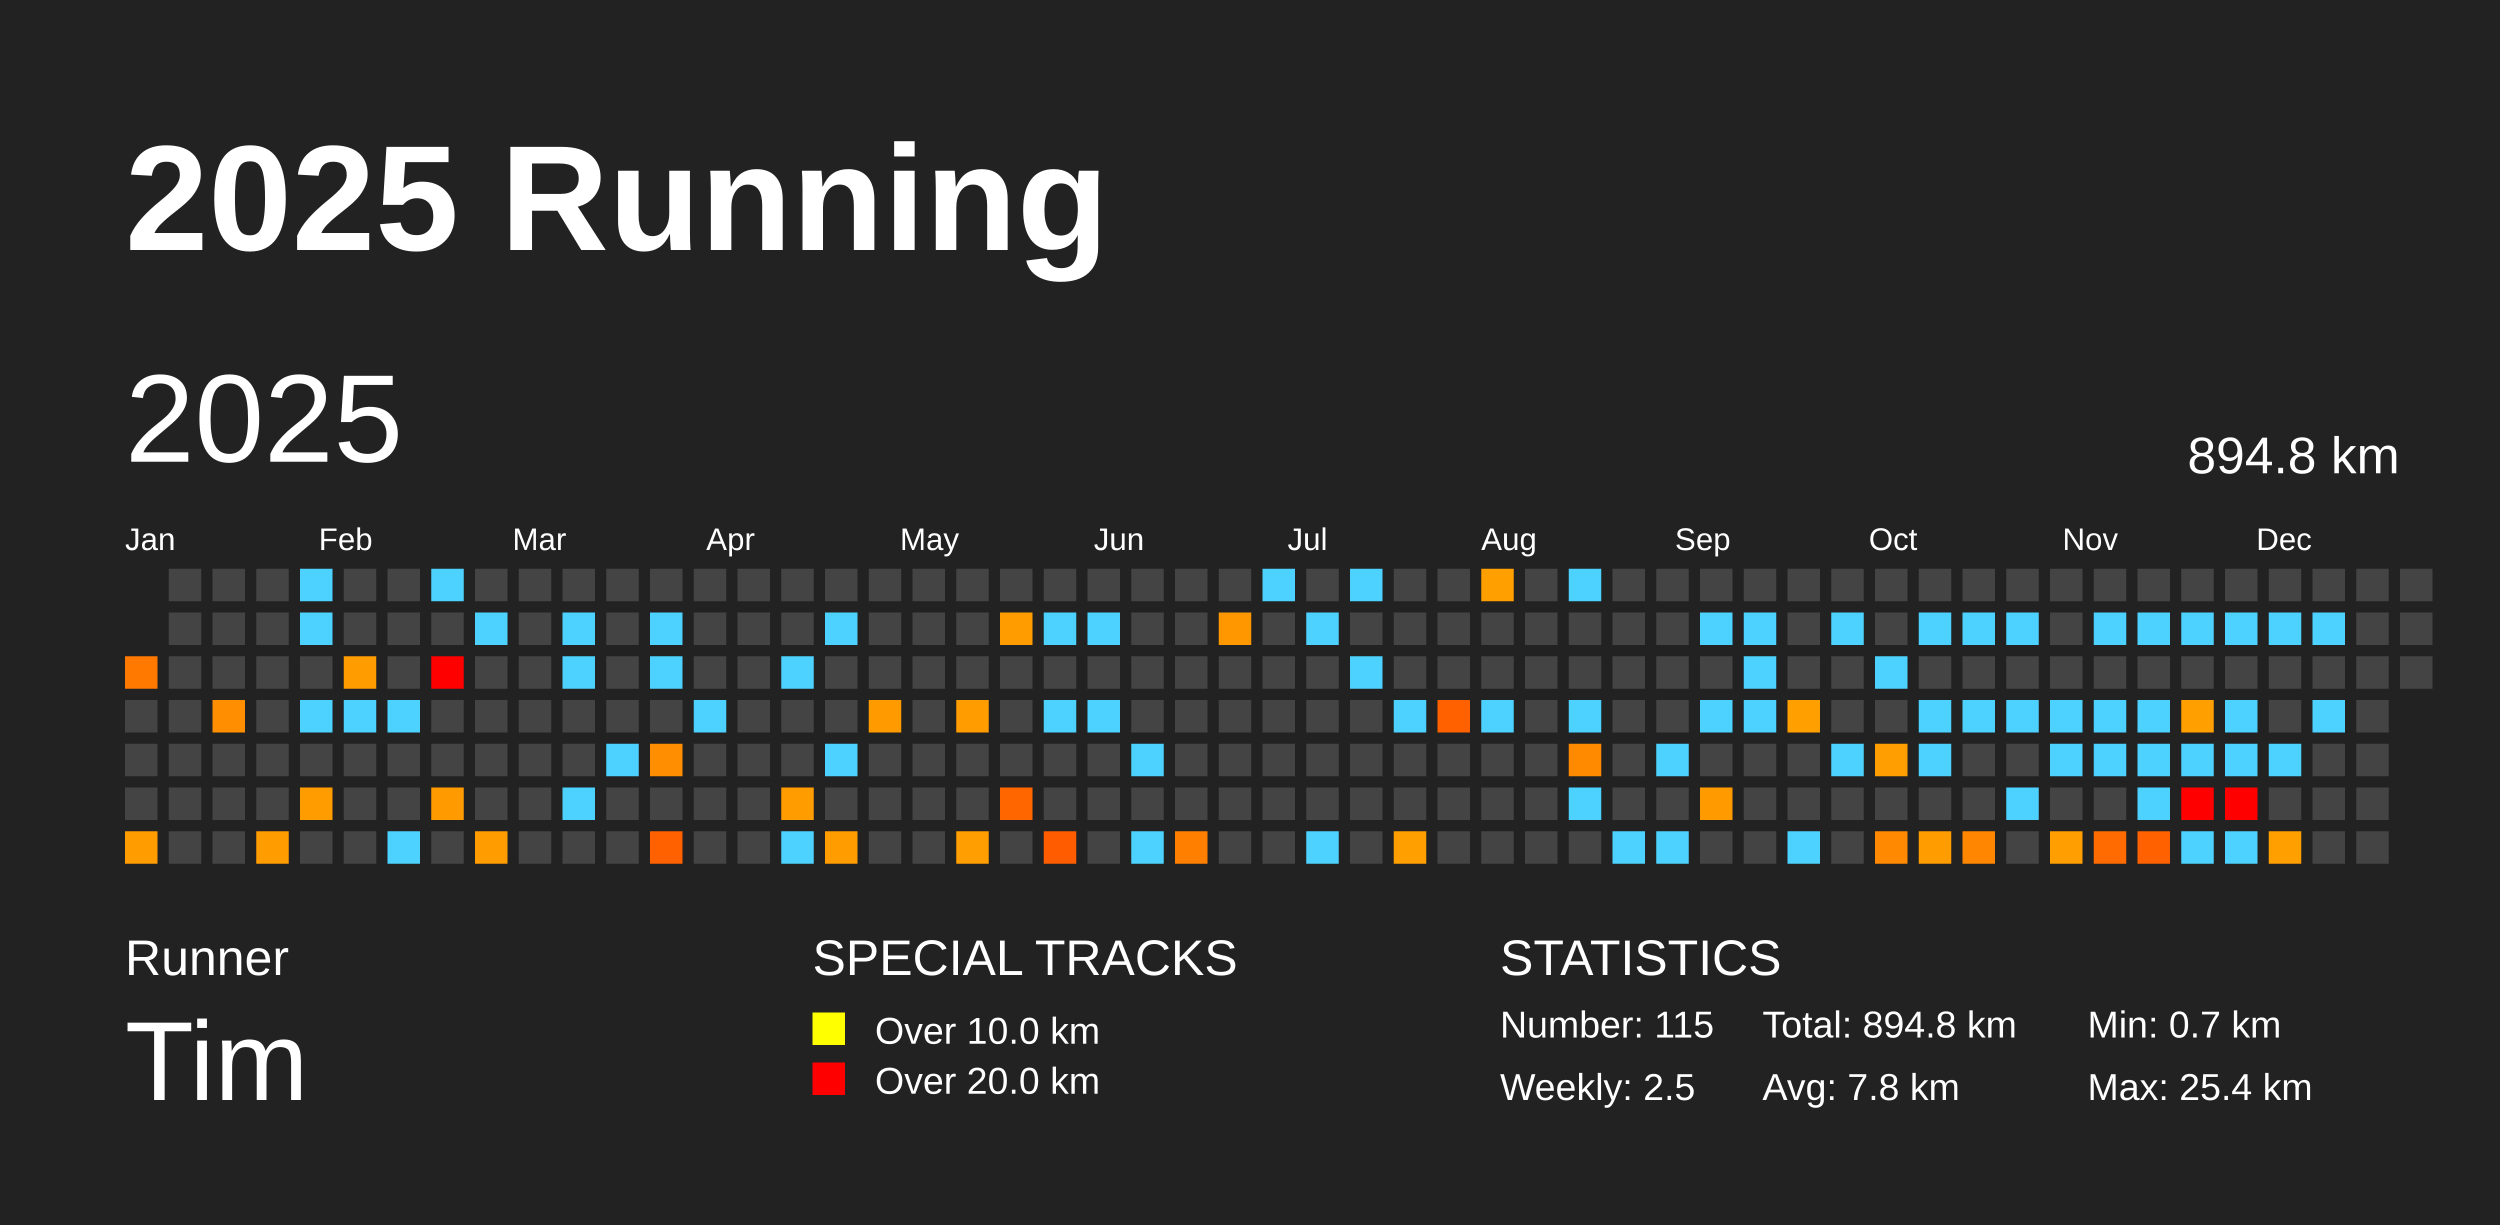
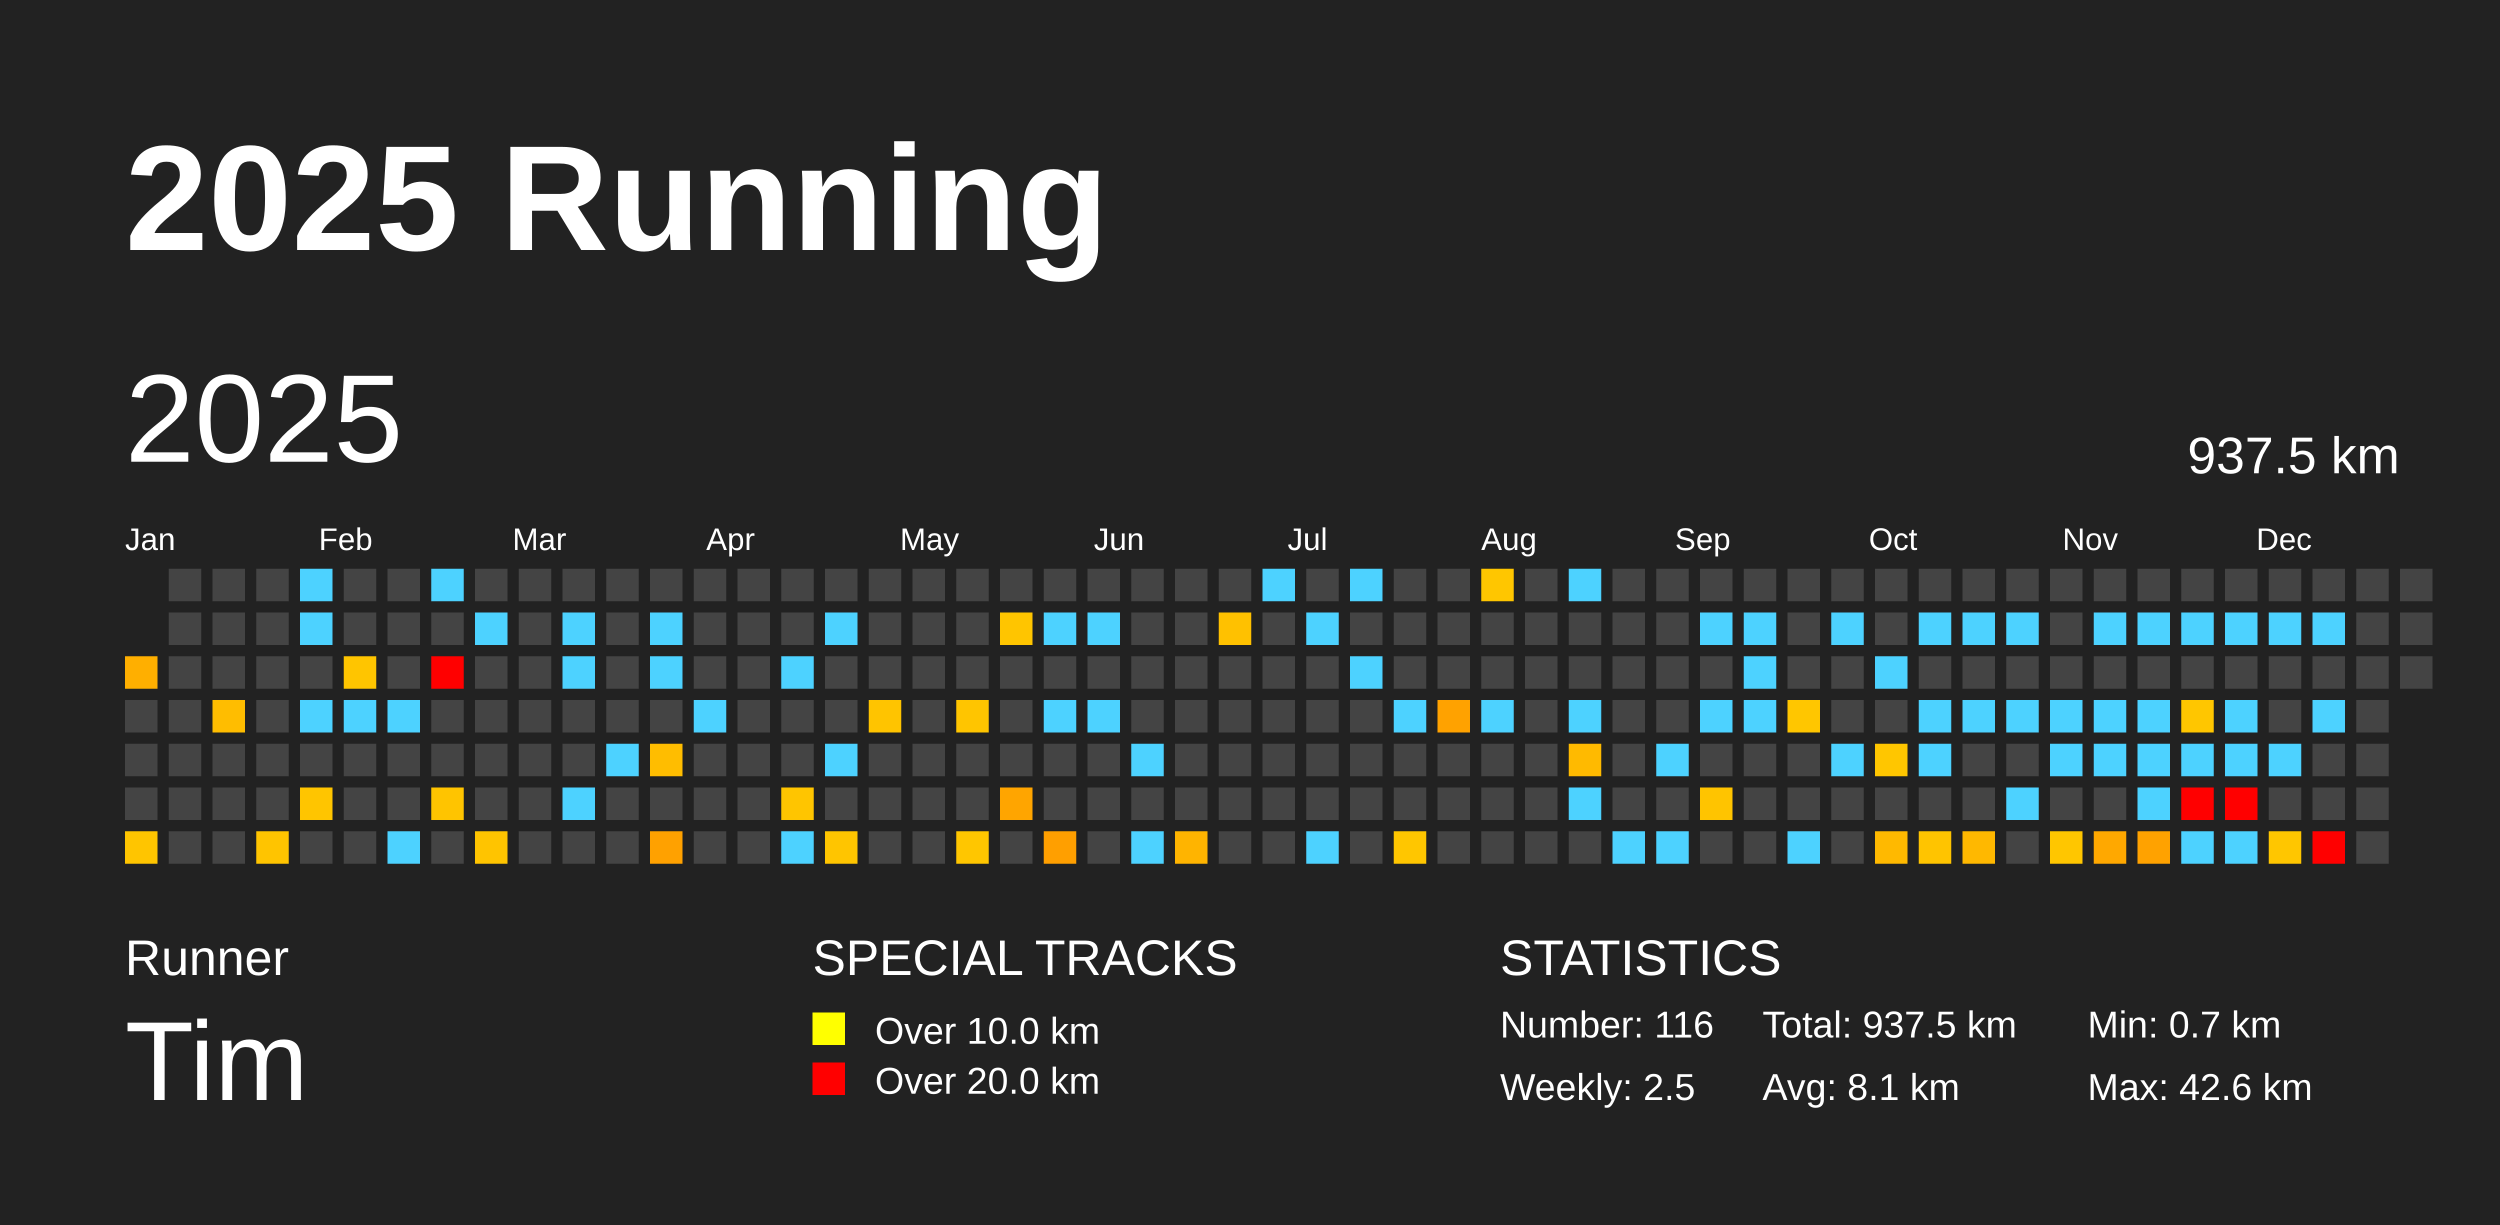
<svg xmlns="http://www.w3.org/2000/svg" baseProfile="full" height="98mm" version="1.1" viewBox="0,0,200,98" width="200mm">
  <defs />
  <rect fill="#222222" height="98" width="200" x="0" y="0" />
  <text fill="#FFFFFF" style="font-size:12px; font-family:Arial; font-weight:bold;" x="10" y="20">2025 Running</text>
  <text fill="#FFFFFF" style="font-size:4px; font-family:Arial" x="10" y="78">Runner</text>
  <text fill="#FFFFFF" style="font-size:9px; font-family:Arial" x="10" y="88">Tim</text>
  <text fill="#FFFFFF" style="font-size:4px; font-family:Arial" x="65" y="78">SPECIAL TRACKS</text>
  <rect fill="yellow" height="2.6" width="2.6" x="65" y="81" />
  <text fill="#FFFFFF" style="font-size:3px; font-family:Arial" x="70" y="83.5">Over 10.0 km</text>
  <rect fill="red" height="2.6" width="2.6" x="65" y="85" />
  <text fill="#FFFFFF" style="font-size:3px; font-family:Arial" x="70" y="87.5">Over 20.0 km</text>
  <text fill="#FFFFFF" style="font-size:4px; font-family:Arial" x="120" y="78">STATISTICS</text>
-   <text fill="#FFFFFF" style="font-size:3px; font-family:Arial" x="120" y="83">Number: 115</text>
+   <text fill="#FFFFFF" style="font-size:3px; font-family:Arial" x="120" y="83">Number: 116</text>
  <text fill="#FFFFFF" style="font-size:3px; font-family:Arial" x="120" y="88">Weekly: 2.5</text>
-   <text fill="#FFFFFF" style="font-size:3px; font-family:Arial" x="141" y="83">Total: 894.8 km</text>
-   <text fill="#FFFFFF" style="font-size:3px; font-family:Arial" x="141" y="88">Avg: 7.8 km</text>
+   <text fill="#FFFFFF" style="font-size:3px; font-family:Arial" x="141" y="83">Total: 937.5 km</text>
+   <text fill="#FFFFFF" style="font-size:3px; font-family:Arial" x="141" y="88">Avg: 8.1 km</text>
  <text fill="#FFFFFF" style="font-size:3px; font-family:Arial" x="167" y="83">Min: 0.7 km</text>
-   <text fill="#FFFFFF" style="font-size:3px; font-family:Arial" x="167" y="88">Max: 25.4 km</text>
+   <text fill="#FFFFFF" style="font-size:3px; font-family:Arial" x="167" y="88">Max: 42.6 km</text>
  <text dominant-baseline="hanging" fill="#FFFFFF" style="font-size:10.0px; font-family:Arial;" x="10" y="30">2025</text>
-   <text dominant-baseline="hanging" fill="#FFFFFF" style="font-size:4.125px; font-family:Arial;" x="175" y="35">894.8 km</text>
+   <text dominant-baseline="hanging" fill="#FFFFFF" style="font-size:4.125px; font-family:Arial;" x="175" y="35">937.5 km</text>
  <text fill="#FFFFFF" style="font-size:2.5px; font-family:Arial" x="10.0" y="44">Jan</text>
  <text fill="#FFFFFF" style="font-size:2.5px; font-family:Arial" x="25.5" y="44">Feb</text>
  <text fill="#FFFFFF" style="font-size:2.5px; font-family:Arial" x="41.0" y="44">Mar</text>
  <text fill="#FFFFFF" style="font-size:2.5px; font-family:Arial" x="56.5" y="44">Apr</text>
  <text fill="#FFFFFF" style="font-size:2.5px; font-family:Arial" x="72.0" y="44">May</text>
  <text fill="#FFFFFF" style="font-size:2.5px; font-family:Arial" x="87.5" y="44">Jun</text>
  <text fill="#FFFFFF" style="font-size:2.5px; font-family:Arial" x="103.0" y="44">Jul</text>
  <text fill="#FFFFFF" style="font-size:2.5px; font-family:Arial" x="118.5" y="44">Aug</text>
  <text fill="#FFFFFF" style="font-size:2.5px; font-family:Arial" x="134.0" y="44">Sep</text>
  <text fill="#FFFFFF" style="font-size:2.5px; font-family:Arial" x="149.5" y="44">Oct</text>
  <text fill="#FFFFFF" style="font-size:2.5px; font-family:Arial" x="165.0" y="44">Nov</text>
  <text fill="#FFFFFF" style="font-size:2.5px; font-family:Arial" x="180.5" y="44">Dec</text>
-   <rect fill="#ff7800" height="2.6" width="2.6" x="10.0" y="52.5" />
+   <rect fill="#ffaf00" height="2.6" width="2.6" x="10.0" y="52.5" />
  <rect fill="#444444" height="2.6" width="2.6" x="10.0" y="56.0" />
  <rect fill="#444444" height="2.6" width="2.6" x="10.0" y="59.5" />
  <rect fill="#444444" height="2.6" width="2.6" x="10.0" y="63.0" />
-   <rect fill="#ff9c00" height="2.6" width="2.6" x="10.0" y="66.5" />
+   <rect fill="#ffc500" height="2.6" width="2.6" x="10.0" y="66.5" />
  <rect fill="#444444" height="2.6" width="2.6" x="13.5" y="45.5" />
  <rect fill="#444444" height="2.6" width="2.6" x="13.5" y="49.0" />
  <rect fill="#444444" height="2.6" width="2.6" x="13.5" y="52.5" />
  <rect fill="#444444" height="2.6" width="2.6" x="13.5" y="56.0" />
  <rect fill="#444444" height="2.6" width="2.6" x="13.5" y="59.5" />
  <rect fill="#444444" height="2.6" width="2.6" x="13.5" y="63.0" />
  <rect fill="#444444" height="2.6" width="2.6" x="13.5" y="66.5" />
  <rect fill="#444444" height="2.6" width="2.6" x="17.0" y="45.5" />
  <rect fill="#444444" height="2.6" width="2.6" x="17.0" y="49.0" />
  <rect fill="#444444" height="2.6" width="2.6" x="17.0" y="52.5" />
-   <rect fill="#ff8f00" height="2.6" width="2.6" x="17.0" y="56.0" />
+   <rect fill="#ffbd00" height="2.6" width="2.6" x="17.0" y="56.0" />
  <rect fill="#444444" height="2.6" width="2.6" x="17.0" y="59.5" />
  <rect fill="#444444" height="2.6" width="2.6" x="17.0" y="63.0" />
  <rect fill="#444444" height="2.6" width="2.6" x="17.0" y="66.5" />
  <rect fill="#444444" height="2.6" width="2.6" x="20.5" y="45.5" />
  <rect fill="#444444" height="2.6" width="2.6" x="20.5" y="49.0" />
  <rect fill="#444444" height="2.6" width="2.6" x="20.5" y="52.5" />
  <rect fill="#444444" height="2.6" width="2.6" x="20.5" y="56.0" />
  <rect fill="#444444" height="2.6" width="2.6" x="20.5" y="59.5" />
  <rect fill="#444444" height="2.6" width="2.6" x="20.5" y="63.0" />
-   <rect fill="#ff9c00" height="2.6" width="2.6" x="20.5" y="66.5" />
+   <rect fill="#ffc400" height="2.6" width="2.6" x="20.5" y="66.5" />
  <rect fill="#4dd2ff" height="2.6" width="2.6" x="24.0" y="45.5" />
  <rect fill="#4dd2ff" height="2.6" width="2.6" x="24.0" y="49.0" />
  <rect fill="#444444" height="2.6" width="2.6" x="24.0" y="52.5" />
  <rect fill="#4dd2ff" height="2.6" width="2.6" x="24.0" y="56.0" />
  <rect fill="#444444" height="2.6" width="2.6" x="24.0" y="59.5" />
-   <rect fill="#ff9c00" height="2.6" width="2.6" x="24.0" y="63.0" />
+   <rect fill="#ffc500" height="2.6" width="2.6" x="24.0" y="63.0" />
  <rect fill="#444444" height="2.6" width="2.6" x="24.0" y="66.5" />
  <rect fill="#444444" height="2.6" width="2.6" x="27.5" y="45.5" />
  <rect fill="#444444" height="2.6" width="2.6" x="27.5" y="49.0" />
-   <rect fill="#ff9d00" height="2.6" width="2.6" x="27.5" y="52.5" />
+   <rect fill="#ffc500" height="2.6" width="2.6" x="27.5" y="52.5" />
  <rect fill="#4dd2ff" height="2.6" width="2.6" x="27.5" y="56.0" />
  <rect fill="#444444" height="2.6" width="2.6" x="27.5" y="59.5" />
  <rect fill="#444444" height="2.6" width="2.6" x="27.5" y="63.0" />
  <rect fill="#444444" height="2.6" width="2.6" x="27.5" y="66.5" />
  <rect fill="#444444" height="2.6" width="2.6" x="31.0" y="45.5" />
  <rect fill="#444444" height="2.6" width="2.6" x="31.0" y="49.0" />
  <rect fill="#444444" height="2.6" width="2.6" x="31.0" y="52.5" />
  <rect fill="#4dd2ff" height="2.6" width="2.6" x="31.0" y="56.0" />
  <rect fill="#444444" height="2.6" width="2.6" x="31.0" y="59.5" />
  <rect fill="#444444" height="2.6" width="2.6" x="31.0" y="63.0" />
  <rect fill="#4dd2ff" height="2.6" width="2.6" x="31.0" y="66.5" />
  <rect fill="#4dd2ff" height="2.6" width="2.6" x="34.5" y="45.5" />
  <rect fill="#444444" height="2.6" width="2.6" x="34.5" y="49.0" />
  <rect fill="red" height="2.6" width="2.6" x="34.5" y="52.5" />
  <rect fill="#444444" height="2.6" width="2.6" x="34.5" y="56.0" />
  <rect fill="#444444" height="2.6" width="2.6" x="34.5" y="59.5" />
-   <rect fill="#ff9b00" height="2.6" width="2.6" x="34.5" y="63.0" />
+   <rect fill="#ffc400" height="2.6" width="2.6" x="34.5" y="63.0" />
  <rect fill="#444444" height="2.6" width="2.6" x="34.5" y="66.5" />
  <rect fill="#444444" height="2.6" width="2.6" x="38.0" y="45.5" />
  <rect fill="#4dd2ff" height="2.6" width="2.6" x="38.0" y="49.0" />
  <rect fill="#444444" height="2.6" width="2.6" x="38.0" y="52.5" />
  <rect fill="#444444" height="2.6" width="2.6" x="38.0" y="56.0" />
  <rect fill="#444444" height="2.6" width="2.6" x="38.0" y="59.5" />
  <rect fill="#444444" height="2.6" width="2.6" x="38.0" y="63.0" />
-   <rect fill="#ff9c00" height="2.6" width="2.6" x="38.0" y="66.5" />
+   <rect fill="#ffc400" height="2.6" width="2.6" x="38.0" y="66.5" />
  <rect fill="#444444" height="2.6" width="2.6" x="41.5" y="45.5" />
  <rect fill="#444444" height="2.6" width="2.6" x="41.5" y="49.0" />
  <rect fill="#444444" height="2.6" width="2.6" x="41.5" y="52.5" />
  <rect fill="#444444" height="2.6" width="2.6" x="41.5" y="56.0" />
  <rect fill="#444444" height="2.6" width="2.6" x="41.5" y="59.5" />
  <rect fill="#444444" height="2.6" width="2.6" x="41.5" y="63.0" />
  <rect fill="#444444" height="2.6" width="2.6" x="41.5" y="66.5" />
  <rect fill="#444444" height="2.6" width="2.6" x="45.0" y="45.5" />
  <rect fill="#4dd2ff" height="2.6" width="2.6" x="45.0" y="49.0" />
  <rect fill="#4dd2ff" height="2.6" width="2.6" x="45.0" y="52.5" />
  <rect fill="#444444" height="2.6" width="2.6" x="45.0" y="56.0" />
  <rect fill="#444444" height="2.6" width="2.6" x="45.0" y="59.5" />
  <rect fill="#4dd2ff" height="2.6" width="2.6" x="45.0" y="63.0" />
  <rect fill="#444444" height="2.6" width="2.6" x="45.0" y="66.5" />
  <rect fill="#444444" height="2.6" width="2.6" x="48.5" y="45.5" />
  <rect fill="#444444" height="2.6" width="2.6" x="48.5" y="49.0" />
  <rect fill="#444444" height="2.6" width="2.6" x="48.5" y="52.5" />
  <rect fill="#444444" height="2.6" width="2.6" x="48.5" y="56.0" />
  <rect fill="#4dd2ff" height="2.6" width="2.6" x="48.5" y="59.5" />
  <rect fill="#444444" height="2.6" width="2.6" x="48.5" y="63.0" />
  <rect fill="#444444" height="2.6" width="2.6" x="48.5" y="66.5" />
  <rect fill="#444444" height="2.6" width="2.6" x="52.0" y="45.5" />
  <rect fill="#4dd2ff" height="2.6" width="2.6" x="52.0" y="49.0" />
  <rect fill="#4dd2ff" height="2.6" width="2.6" x="52.0" y="52.5" />
  <rect fill="#444444" height="2.6" width="2.6" x="52.0" y="56.0" />
-   <rect fill="#ff8e00" height="2.6" width="2.6" x="52.0" y="59.5" />
+   <rect fill="#ffbd00" height="2.6" width="2.6" x="52.0" y="59.5" />
  <rect fill="#444444" height="2.6" width="2.6" x="52.0" y="63.0" />
-   <rect fill="#ff6000" height="2.6" width="2.6" x="52.0" y="66.5" />
+   <rect fill="#ffa100" height="2.6" width="2.6" x="52.0" y="66.5" />
  <rect fill="#444444" height="2.6" width="2.6" x="55.5" y="45.5" />
  <rect fill="#444444" height="2.6" width="2.6" x="55.5" y="49.0" />
  <rect fill="#444444" height="2.6" width="2.6" x="55.5" y="52.5" />
  <rect fill="#4dd2ff" height="2.6" width="2.6" x="55.5" y="56.0" />
  <rect fill="#444444" height="2.6" width="2.6" x="55.5" y="59.5" />
  <rect fill="#444444" height="2.6" width="2.6" x="55.5" y="63.0" />
  <rect fill="#444444" height="2.6" width="2.6" x="55.5" y="66.5" />
  <rect fill="#444444" height="2.6" width="2.6" x="59.0" y="45.5" />
  <rect fill="#444444" height="2.6" width="2.6" x="59.0" y="49.0" />
  <rect fill="#444444" height="2.6" width="2.6" x="59.0" y="52.5" />
  <rect fill="#444444" height="2.6" width="2.6" x="59.0" y="56.0" />
  <rect fill="#444444" height="2.6" width="2.6" x="59.0" y="59.5" />
  <rect fill="#444444" height="2.6" width="2.6" x="59.0" y="63.0" />
  <rect fill="#444444" height="2.6" width="2.6" x="59.0" y="66.5" />
  <rect fill="#444444" height="2.6" width="2.6" x="62.5" y="45.5" />
  <rect fill="#444444" height="2.6" width="2.6" x="62.5" y="49.0" />
  <rect fill="#4dd2ff" height="2.6" width="2.6" x="62.5" y="52.5" />
  <rect fill="#444444" height="2.6" width="2.6" x="62.5" y="56.0" />
  <rect fill="#444444" height="2.6" width="2.6" x="62.5" y="59.5" />
-   <rect fill="#ff9c00" height="2.6" width="2.6" x="62.5" y="63.0" />
+   <rect fill="#ffc500" height="2.6" width="2.6" x="62.5" y="63.0" />
  <rect fill="#4dd2ff" height="2.6" width="2.6" x="62.5" y="66.5" />
  <rect fill="#444444" height="2.6" width="2.6" x="66.0" y="45.5" />
  <rect fill="#4dd2ff" height="2.6" width="2.6" x="66.0" y="49.0" />
  <rect fill="#444444" height="2.6" width="2.6" x="66.0" y="52.5" />
  <rect fill="#444444" height="2.6" width="2.6" x="66.0" y="56.0" />
  <rect fill="#4dd2ff" height="2.6" width="2.6" x="66.0" y="59.5" />
  <rect fill="#444444" height="2.6" width="2.6" x="66.0" y="63.0" />
-   <rect fill="#ff9c00" height="2.6" width="2.6" x="66.0" y="66.5" />
+   <rect fill="#ffc500" height="2.6" width="2.6" x="66.0" y="66.5" />
  <rect fill="#444444" height="2.6" width="2.6" x="69.5" y="45.5" />
  <rect fill="#444444" height="2.6" width="2.6" x="69.5" y="49.0" />
  <rect fill="#444444" height="2.6" width="2.6" x="69.5" y="52.5" />
-   <rect fill="#ff9b00" height="2.6" width="2.6" x="69.5" y="56.0" />
+   <rect fill="#ffc400" height="2.6" width="2.6" x="69.5" y="56.0" />
  <rect fill="#444444" height="2.6" width="2.6" x="69.5" y="59.5" />
  <rect fill="#444444" height="2.6" width="2.6" x="69.5" y="63.0" />
  <rect fill="#444444" height="2.6" width="2.6" x="69.5" y="66.5" />
  <rect fill="#444444" height="2.6" width="2.6" x="73.0" y="45.5" />
  <rect fill="#444444" height="2.6" width="2.6" x="73.0" y="49.0" />
  <rect fill="#444444" height="2.6" width="2.6" x="73.0" y="52.5" />
  <rect fill="#444444" height="2.6" width="2.6" x="73.0" y="56.0" />
  <rect fill="#444444" height="2.6" width="2.6" x="73.0" y="59.5" />
  <rect fill="#444444" height="2.6" width="2.6" x="73.0" y="63.0" />
  <rect fill="#444444" height="2.6" width="2.6" x="73.0" y="66.5" />
  <rect fill="#444444" height="2.6" width="2.6" x="76.5" y="45.5" />
  <rect fill="#444444" height="2.6" width="2.6" x="76.5" y="49.0" />
  <rect fill="#444444" height="2.6" width="2.6" x="76.5" y="52.5" />
-   <rect fill="#ff9c00" height="2.6" width="2.6" x="76.5" y="56.0" />
+   <rect fill="#ffc500" height="2.6" width="2.6" x="76.5" y="56.0" />
  <rect fill="#444444" height="2.6" width="2.6" x="76.5" y="59.5" />
  <rect fill="#444444" height="2.6" width="2.6" x="76.5" y="63.0" />
-   <rect fill="#ff9e00" height="2.6" width="2.6" x="76.5" y="66.5" />
+   <rect fill="#ffc600" height="2.6" width="2.6" x="76.5" y="66.5" />
  <rect fill="#444444" height="2.6" width="2.6" x="80.0" y="45.5" />
-   <rect fill="#ff9d00" height="2.6" width="2.6" x="80.0" y="49.0" />
+   <rect fill="#ffc500" height="2.6" width="2.6" x="80.0" y="49.0" />
  <rect fill="#444444" height="2.6" width="2.6" x="80.0" y="52.5" />
  <rect fill="#444444" height="2.6" width="2.6" x="80.0" y="56.0" />
  <rect fill="#444444" height="2.6" width="2.6" x="80.0" y="59.5" />
-   <rect fill="#ff6600" height="2.6" width="2.6" x="80.0" y="63.0" />
+   <rect fill="#ffa500" height="2.6" width="2.6" x="80.0" y="63.0" />
  <rect fill="#444444" height="2.6" width="2.6" x="80.0" y="66.5" />
  <rect fill="#444444" height="2.6" width="2.6" x="83.5" y="45.5" />
  <rect fill="#4dd2ff" height="2.6" width="2.6" x="83.5" y="49.0" />
  <rect fill="#444444" height="2.6" width="2.6" x="83.5" y="52.5" />
  <rect fill="#4dd2ff" height="2.6" width="2.6" x="83.5" y="56.0" />
  <rect fill="#444444" height="2.6" width="2.6" x="83.5" y="59.5" />
  <rect fill="#444444" height="2.6" width="2.6" x="83.5" y="63.0" />
-   <rect fill="#ff5c00" height="2.6" width="2.6" x="83.5" y="66.5" />
+   <rect fill="#ff9f00" height="2.6" width="2.6" x="83.5" y="66.5" />
  <rect fill="#444444" height="2.6" width="2.6" x="87.0" y="45.5" />
  <rect fill="#4dd2ff" height="2.6" width="2.6" x="87.0" y="49.0" />
  <rect fill="#444444" height="2.6" width="2.6" x="87.0" y="52.5" />
  <rect fill="#4dd2ff" height="2.6" width="2.6" x="87.0" y="56.0" />
  <rect fill="#444444" height="2.6" width="2.6" x="87.0" y="59.5" />
  <rect fill="#444444" height="2.6" width="2.6" x="87.0" y="63.0" />
  <rect fill="#444444" height="2.6" width="2.6" x="87.0" y="66.5" />
  <rect fill="#444444" height="2.6" width="2.6" x="90.5" y="45.5" />
  <rect fill="#444444" height="2.6" width="2.6" x="90.5" y="49.0" />
  <rect fill="#444444" height="2.6" width="2.6" x="90.5" y="52.5" />
  <rect fill="#444444" height="2.6" width="2.6" x="90.5" y="56.0" />
  <rect fill="#4dd2ff" height="2.6" width="2.6" x="90.5" y="59.5" />
  <rect fill="#444444" height="2.6" width="2.6" x="90.5" y="63.0" />
  <rect fill="#4dd2ff" height="2.6" width="2.6" x="90.5" y="66.5" />
  <rect fill="#444444" height="2.6" width="2.6" x="94.0" y="45.5" />
  <rect fill="#444444" height="2.6" width="2.6" x="94.0" y="49.0" />
  <rect fill="#444444" height="2.6" width="2.6" x="94.0" y="52.5" />
  <rect fill="#444444" height="2.6" width="2.6" x="94.0" y="56.0" />
  <rect fill="#444444" height="2.6" width="2.6" x="94.0" y="59.5" />
  <rect fill="#444444" height="2.6" width="2.6" x="94.0" y="63.0" />
-   <rect fill="#ff7f00" height="2.6" width="2.6" x="94.0" y="66.5" />
+   <rect fill="#ffb400" height="2.6" width="2.6" x="94.0" y="66.5" />
  <rect fill="#444444" height="2.6" width="2.6" x="97.5" y="45.5" />
-   <rect fill="#ff9700" height="2.6" width="2.6" x="97.5" y="49.0" />
+   <rect fill="#ffc100" height="2.6" width="2.6" x="97.5" y="49.0" />
  <rect fill="#444444" height="2.6" width="2.6" x="97.5" y="52.5" />
  <rect fill="#444444" height="2.6" width="2.6" x="97.5" y="56.0" />
  <rect fill="#444444" height="2.6" width="2.6" x="97.5" y="59.5" />
  <rect fill="#444444" height="2.6" width="2.6" x="97.5" y="63.0" />
  <rect fill="#444444" height="2.6" width="2.6" x="97.5" y="66.5" />
  <rect fill="#4dd2ff" height="2.6" width="2.6" x="101.0" y="45.5" />
  <rect fill="#444444" height="2.6" width="2.6" x="101.0" y="49.0" />
  <rect fill="#444444" height="2.6" width="2.6" x="101.0" y="52.5" />
  <rect fill="#444444" height="2.6" width="2.6" x="101.0" y="56.0" />
  <rect fill="#444444" height="2.6" width="2.6" x="101.0" y="59.5" />
  <rect fill="#444444" height="2.6" width="2.6" x="101.0" y="63.0" />
  <rect fill="#444444" height="2.6" width="2.6" x="101.0" y="66.5" />
  <rect fill="#444444" height="2.6" width="2.6" x="104.5" y="45.5" />
  <rect fill="#4dd2ff" height="2.6" width="2.6" x="104.5" y="49.0" />
  <rect fill="#444444" height="2.6" width="2.6" x="104.5" y="52.5" />
  <rect fill="#444444" height="2.6" width="2.6" x="104.5" y="56.0" />
  <rect fill="#444444" height="2.6" width="2.6" x="104.5" y="59.5" />
  <rect fill="#444444" height="2.6" width="2.6" x="104.5" y="63.0" />
  <rect fill="#4dd2ff" height="2.6" width="2.6" x="104.5" y="66.5" />
  <rect fill="#4dd2ff" height="2.6" width="2.6" x="108.0" y="45.5" />
  <rect fill="#444444" height="2.6" width="2.6" x="108.0" y="49.0" />
  <rect fill="#4dd2ff" height="2.6" width="2.6" x="108.0" y="52.5" />
  <rect fill="#444444" height="2.6" width="2.6" x="108.0" y="56.0" />
  <rect fill="#444444" height="2.6" width="2.6" x="108.0" y="59.5" />
  <rect fill="#444444" height="2.6" width="2.6" x="108.0" y="63.0" />
  <rect fill="#444444" height="2.6" width="2.6" x="108.0" y="66.5" />
  <rect fill="#444444" height="2.6" width="2.6" x="111.5" y="45.5" />
  <rect fill="#444444" height="2.6" width="2.6" x="111.5" y="49.0" />
  <rect fill="#444444" height="2.6" width="2.6" x="111.5" y="52.5" />
  <rect fill="#4dd2ff" height="2.6" width="2.6" x="111.5" y="56.0" />
  <rect fill="#444444" height="2.6" width="2.6" x="111.5" y="59.5" />
  <rect fill="#444444" height="2.6" width="2.6" x="111.5" y="63.0" />
-   <rect fill="#ff9f00" height="2.6" width="2.6" x="111.5" y="66.5" />
+   <rect fill="#ffc600" height="2.6" width="2.6" x="111.5" y="66.5" />
  <rect fill="#444444" height="2.6" width="2.6" x="115.0" y="45.5" />
  <rect fill="#444444" height="2.6" width="2.6" x="115.0" y="49.0" />
  <rect fill="#444444" height="2.6" width="2.6" x="115.0" y="52.5" />
-   <rect fill="#ff6100" height="2.6" width="2.6" x="115.0" y="56.0" />
+   <rect fill="#ffa200" height="2.6" width="2.6" x="115.0" y="56.0" />
  <rect fill="#444444" height="2.6" width="2.6" x="115.0" y="59.5" />
  <rect fill="#444444" height="2.6" width="2.6" x="115.0" y="63.0" />
  <rect fill="#444444" height="2.6" width="2.6" x="115.0" y="66.5" />
-   <rect fill="#ff9f00" height="2.6" width="2.6" x="118.5" y="45.5" />
+   <rect fill="#ffc600" height="2.6" width="2.6" x="118.5" y="45.5" />
  <rect fill="#444444" height="2.6" width="2.6" x="118.5" y="49.0" />
  <rect fill="#444444" height="2.6" width="2.6" x="118.5" y="52.5" />
  <rect fill="#4dd2ff" height="2.6" width="2.6" x="118.5" y="56.0" />
  <rect fill="#444444" height="2.6" width="2.6" x="118.5" y="59.5" />
  <rect fill="#444444" height="2.6" width="2.6" x="118.5" y="63.0" />
  <rect fill="#444444" height="2.6" width="2.6" x="118.5" y="66.5" />
  <rect fill="#444444" height="2.6" width="2.6" x="122.0" y="45.5" />
  <rect fill="#444444" height="2.6" width="2.6" x="122.0" y="49.0" />
  <rect fill="#444444" height="2.6" width="2.6" x="122.0" y="52.5" />
  <rect fill="#444444" height="2.6" width="2.6" x="122.0" y="56.0" />
  <rect fill="#444444" height="2.6" width="2.6" x="122.0" y="59.5" />
  <rect fill="#444444" height="2.6" width="2.6" x="122.0" y="63.0" />
  <rect fill="#444444" height="2.6" width="2.6" x="122.0" y="66.5" />
  <rect fill="#4dd2ff" height="2.6" width="2.6" x="125.5" y="45.5" />
  <rect fill="#444444" height="2.6" width="2.6" x="125.5" y="49.0" />
  <rect fill="#444444" height="2.6" width="2.6" x="125.5" y="52.5" />
  <rect fill="#4dd2ff" height="2.6" width="2.6" x="125.5" y="56.0" />
-   <rect fill="#ff8a00" height="2.6" width="2.6" x="125.5" y="59.5" />
+   <rect fill="#ffba00" height="2.6" width="2.6" x="125.5" y="59.5" />
  <rect fill="#4dd2ff" height="2.6" width="2.6" x="125.5" y="63.0" />
  <rect fill="#444444" height="2.6" width="2.6" x="125.5" y="66.5" />
  <rect fill="#444444" height="2.6" width="2.6" x="129.0" y="45.5" />
  <rect fill="#444444" height="2.6" width="2.6" x="129.0" y="49.0" />
  <rect fill="#444444" height="2.6" width="2.6" x="129.0" y="52.5" />
  <rect fill="#444444" height="2.6" width="2.6" x="129.0" y="56.0" />
  <rect fill="#444444" height="2.6" width="2.6" x="129.0" y="59.5" />
  <rect fill="#444444" height="2.6" width="2.6" x="129.0" y="63.0" />
  <rect fill="#4dd2ff" height="2.6" width="2.6" x="129.0" y="66.5" />
  <rect fill="#444444" height="2.6" width="2.6" x="132.5" y="45.5" />
  <rect fill="#444444" height="2.6" width="2.6" x="132.5" y="49.0" />
  <rect fill="#444444" height="2.6" width="2.6" x="132.5" y="52.5" />
  <rect fill="#444444" height="2.6" width="2.6" x="132.5" y="56.0" />
  <rect fill="#4dd2ff" height="2.6" width="2.6" x="132.5" y="59.5" />
  <rect fill="#444444" height="2.6" width="2.6" x="132.5" y="63.0" />
  <rect fill="#4dd2ff" height="2.6" width="2.6" x="132.5" y="66.5" />
  <rect fill="#444444" height="2.6" width="2.6" x="136.0" y="45.5" />
  <rect fill="#4dd2ff" height="2.6" width="2.6" x="136.0" y="49.0" />
  <rect fill="#444444" height="2.6" width="2.6" x="136.0" y="52.5" />
  <rect fill="#4dd2ff" height="2.6" width="2.6" x="136.0" y="56.0" />
  <rect fill="#444444" height="2.6" width="2.6" x="136.0" y="59.5" />
-   <rect fill="#ff9b00" height="2.6" width="2.6" x="136.0" y="63.0" />
+   <rect fill="#ffc400" height="2.6" width="2.6" x="136.0" y="63.0" />
  <rect fill="#444444" height="2.6" width="2.6" x="136.0" y="66.5" />
  <rect fill="#444444" height="2.6" width="2.6" x="139.5" y="45.5" />
  <rect fill="#4dd2ff" height="2.6" width="2.6" x="139.5" y="49.0" />
  <rect fill="#4dd2ff" height="2.6" width="2.6" x="139.5" y="52.5" />
  <rect fill="#4dd2ff" height="2.6" width="2.6" x="139.5" y="56.0" />
  <rect fill="#444444" height="2.6" width="2.6" x="139.5" y="59.5" />
  <rect fill="#444444" height="2.6" width="2.6" x="139.5" y="63.0" />
  <rect fill="#444444" height="2.6" width="2.6" x="139.5" y="66.5" />
  <rect fill="#444444" height="2.6" width="2.6" x="143.0" y="45.5" />
  <rect fill="#444444" height="2.6" width="2.6" x="143.0" y="49.0" />
  <rect fill="#444444" height="2.6" width="2.6" x="143.0" y="52.5" />
-   <rect fill="#ff9f00" height="2.6" width="2.6" x="143.0" y="56.0" />
+   <rect fill="#ffc600" height="2.6" width="2.6" x="143.0" y="56.0" />
  <rect fill="#444444" height="2.6" width="2.6" x="143.0" y="59.5" />
  <rect fill="#444444" height="2.6" width="2.6" x="143.0" y="63.0" />
  <rect fill="#4dd2ff" height="2.6" width="2.6" x="143.0" y="66.5" />
  <rect fill="#444444" height="2.6" width="2.6" x="146.5" y="45.5" />
  <rect fill="#4dd2ff" height="2.6" width="2.6" x="146.5" y="49.0" />
  <rect fill="#444444" height="2.6" width="2.6" x="146.5" y="52.5" />
  <rect fill="#444444" height="2.6" width="2.6" x="146.5" y="56.0" />
  <rect fill="#4dd2ff" height="2.6" width="2.6" x="146.5" y="59.5" />
  <rect fill="#444444" height="2.6" width="2.6" x="146.5" y="63.0" />
  <rect fill="#444444" height="2.6" width="2.6" x="146.5" y="66.5" />
  <rect fill="#444444" height="2.6" width="2.6" x="150.0" y="45.5" />
  <rect fill="#444444" height="2.6" width="2.6" x="150.0" y="49.0" />
  <rect fill="#4dd2ff" height="2.6" width="2.6" x="150.0" y="52.5" />
  <rect fill="#444444" height="2.6" width="2.6" x="150.0" y="56.0" />
-   <rect fill="#ff9e00" height="2.6" width="2.6" x="150.0" y="59.5" />
+   <rect fill="#ffc600" height="2.6" width="2.6" x="150.0" y="59.5" />
  <rect fill="#444444" height="2.6" width="2.6" x="150.0" y="63.0" />
-   <rect fill="#ff8900" height="2.6" width="2.6" x="150.0" y="66.5" />
+   <rect fill="#ffb900" height="2.6" width="2.6" x="150.0" y="66.5" />
  <rect fill="#444444" height="2.6" width="2.6" x="153.5" y="45.5" />
  <rect fill="#4dd2ff" height="2.6" width="2.6" x="153.5" y="49.0" />
  <rect fill="#444444" height="2.6" width="2.6" x="153.5" y="52.5" />
  <rect fill="#4dd2ff" height="2.6" width="2.6" x="153.5" y="56.0" />
  <rect fill="#4dd2ff" height="2.6" width="2.6" x="153.5" y="59.5" />
  <rect fill="#444444" height="2.6" width="2.6" x="153.5" y="63.0" />
-   <rect fill="#ff9c00" height="2.6" width="2.6" x="153.5" y="66.5" />
+   <rect fill="#ffc400" height="2.6" width="2.6" x="153.5" y="66.5" />
  <rect fill="#444444" height="2.6" width="2.6" x="157.0" y="45.5" />
  <rect fill="#4dd2ff" height="2.6" width="2.6" x="157.0" y="49.0" />
  <rect fill="#444444" height="2.6" width="2.6" x="157.0" y="52.5" />
  <rect fill="#4dd2ff" height="2.6" width="2.6" x="157.0" y="56.0" />
  <rect fill="#444444" height="2.6" width="2.6" x="157.0" y="59.5" />
  <rect fill="#444444" height="2.6" width="2.6" x="157.0" y="63.0" />
-   <rect fill="#ff8600" height="2.6" width="2.6" x="157.0" y="66.5" />
+   <rect fill="#ffb800" height="2.6" width="2.6" x="157.0" y="66.5" />
  <rect fill="#444444" height="2.6" width="2.6" x="160.5" y="45.5" />
  <rect fill="#4dd2ff" height="2.6" width="2.6" x="160.5" y="49.0" />
  <rect fill="#444444" height="2.6" width="2.6" x="160.5" y="52.5" />
  <rect fill="#4dd2ff" height="2.6" width="2.6" x="160.5" y="56.0" />
  <rect fill="#444444" height="2.6" width="2.6" x="160.5" y="59.5" />
  <rect fill="#4dd2ff" height="2.6" width="2.6" x="160.5" y="63.0" />
  <rect fill="#444444" height="2.6" width="2.6" x="160.5" y="66.5" />
  <rect fill="#444444" height="2.6" width="2.6" x="164.0" y="45.5" />
  <rect fill="#444444" height="2.6" width="2.6" x="164.0" y="49.0" />
  <rect fill="#444444" height="2.6" width="2.6" x="164.0" y="52.5" />
  <rect fill="#4dd2ff" height="2.6" width="2.6" x="164.0" y="56.0" />
  <rect fill="#4dd2ff" height="2.6" width="2.6" x="164.0" y="59.5" />
  <rect fill="#444444" height="2.6" width="2.6" x="164.0" y="63.0" />
-   <rect fill="#ff9e00" height="2.6" width="2.6" x="164.0" y="66.5" />
+   <rect fill="#ffc600" height="2.6" width="2.6" x="164.0" y="66.5" />
  <rect fill="#444444" height="2.6" width="2.6" x="167.5" y="45.5" />
  <rect fill="#4dd2ff" height="2.6" width="2.6" x="167.5" y="49.0" />
  <rect fill="#444444" height="2.6" width="2.6" x="167.5" y="52.5" />
  <rect fill="#4dd2ff" height="2.6" width="2.6" x="167.5" y="56.0" />
  <rect fill="#4dd2ff" height="2.6" width="2.6" x="167.5" y="59.5" />
  <rect fill="#444444" height="2.6" width="2.6" x="167.5" y="63.0" />
-   <rect fill="#ff6b00" height="2.6" width="2.6" x="167.5" y="66.5" />
+   <rect fill="#ffa800" height="2.6" width="2.6" x="167.5" y="66.5" />
  <rect fill="#444444" height="2.6" width="2.6" x="171.0" y="45.5" />
  <rect fill="#4dd2ff" height="2.6" width="2.6" x="171.0" y="49.0" />
  <rect fill="#444444" height="2.6" width="2.6" x="171.0" y="52.5" />
  <rect fill="#4dd2ff" height="2.6" width="2.6" x="171.0" y="56.0" />
  <rect fill="#4dd2ff" height="2.6" width="2.6" x="171.0" y="59.5" />
  <rect fill="#4dd2ff" height="2.6" width="2.6" x="171.0" y="63.0" />
-   <rect fill="#ff6100" height="2.6" width="2.6" x="171.0" y="66.5" />
+   <rect fill="#ffa200" height="2.6" width="2.6" x="171.0" y="66.5" />
  <rect fill="#444444" height="2.6" width="2.6" x="174.5" y="45.5" />
  <rect fill="#4dd2ff" height="2.6" width="2.6" x="174.5" y="49.0" />
  <rect fill="#444444" height="2.6" width="2.6" x="174.5" y="52.5" />
-   <rect fill="#ff9f00" height="2.6" width="2.6" x="174.5" y="56.0" />
+   <rect fill="#ffc600" height="2.6" width="2.6" x="174.5" y="56.0" />
  <rect fill="#4dd2ff" height="2.6" width="2.6" x="174.5" y="59.5" />
  <rect fill="red" height="2.6" width="2.6" x="174.5" y="63.0" />
  <rect fill="#4dd2ff" height="2.6" width="2.6" x="174.5" y="66.5" />
  <rect fill="#444444" height="2.6" width="2.6" x="178.0" y="45.5" />
  <rect fill="#4dd2ff" height="2.6" width="2.6" x="178.0" y="49.0" />
  <rect fill="#444444" height="2.6" width="2.6" x="178.0" y="52.5" />
  <rect fill="#4dd2ff" height="2.6" width="2.6" x="178.0" y="56.0" />
  <rect fill="#4dd2ff" height="2.6" width="2.6" x="178.0" y="59.5" />
  <rect fill="red" height="2.6" width="2.6" x="178.0" y="63.0" />
  <rect fill="#4dd2ff" height="2.6" width="2.6" x="178.0" y="66.5" />
  <rect fill="#444444" height="2.6" width="2.6" x="181.5" y="45.5" />
  <rect fill="#4dd2ff" height="2.6" width="2.6" x="181.5" y="49.0" />
  <rect fill="#444444" height="2.6" width="2.6" x="181.5" y="52.5" />
  <rect fill="#444444" height="2.6" width="2.6" x="181.5" y="56.0" />
  <rect fill="#4dd2ff" height="2.6" width="2.6" x="181.5" y="59.5" />
  <rect fill="#444444" height="2.6" width="2.6" x="181.5" y="63.0" />
-   <rect fill="#ff9f00" height="2.6" width="2.6" x="181.5" y="66.5" />
+   <rect fill="#ffc600" height="2.6" width="2.6" x="181.5" y="66.5" />
  <rect fill="#444444" height="2.6" width="2.6" x="185.0" y="45.5" />
  <rect fill="#4dd2ff" height="2.6" width="2.6" x="185.0" y="49.0" />
  <rect fill="#444444" height="2.6" width="2.6" x="185.0" y="52.5" />
  <rect fill="#4dd2ff" height="2.6" width="2.6" x="185.0" y="56.0" />
  <rect fill="#444444" height="2.6" width="2.6" x="185.0" y="59.5" />
  <rect fill="#444444" height="2.6" width="2.6" x="185.0" y="63.0" />
-   <rect fill="#444444" height="2.6" width="2.6" x="185.0" y="66.5" />
+   <rect fill="red" height="2.6" width="2.6" x="185.0" y="66.5" />
  <rect fill="#444444" height="2.6" width="2.6" x="188.5" y="45.5" />
  <rect fill="#444444" height="2.6" width="2.6" x="188.5" y="49.0" />
  <rect fill="#444444" height="2.6" width="2.6" x="188.5" y="52.5" />
  <rect fill="#444444" height="2.6" width="2.6" x="188.5" y="56.0" />
  <rect fill="#444444" height="2.6" width="2.6" x="188.5" y="59.5" />
  <rect fill="#444444" height="2.6" width="2.6" x="188.5" y="63.0" />
  <rect fill="#444444" height="2.6" width="2.6" x="188.5" y="66.5" />
  <rect fill="#444444" height="2.6" width="2.6" x="192.0" y="45.5" />
  <rect fill="#444444" height="2.6" width="2.6" x="192.0" y="49.0" />
  <rect fill="#444444" height="2.6" width="2.6" x="192.0" y="52.5" />
</svg>
